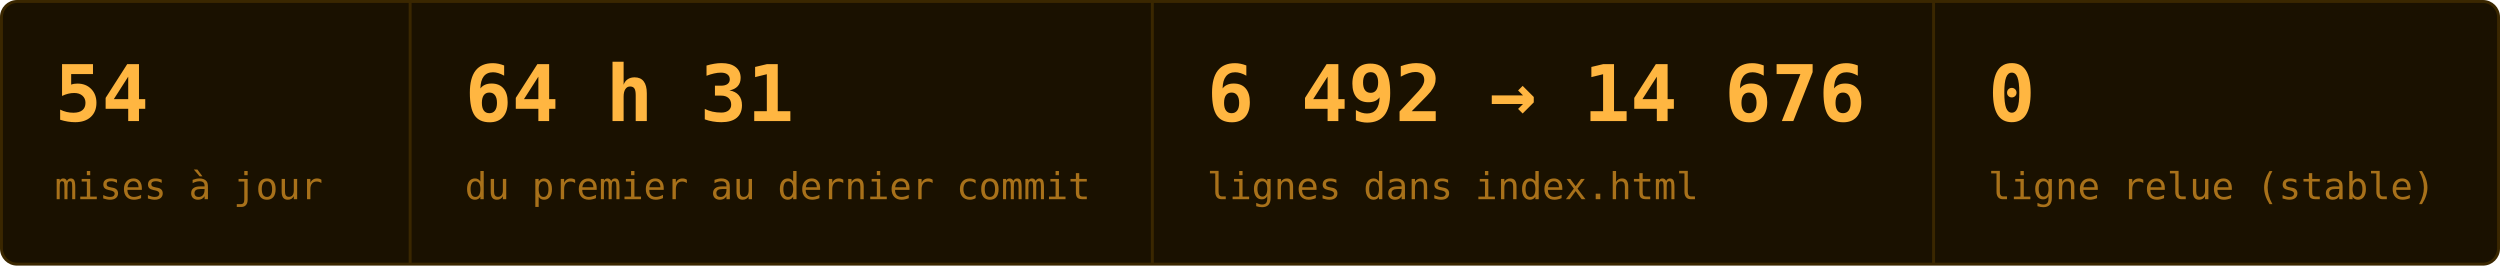
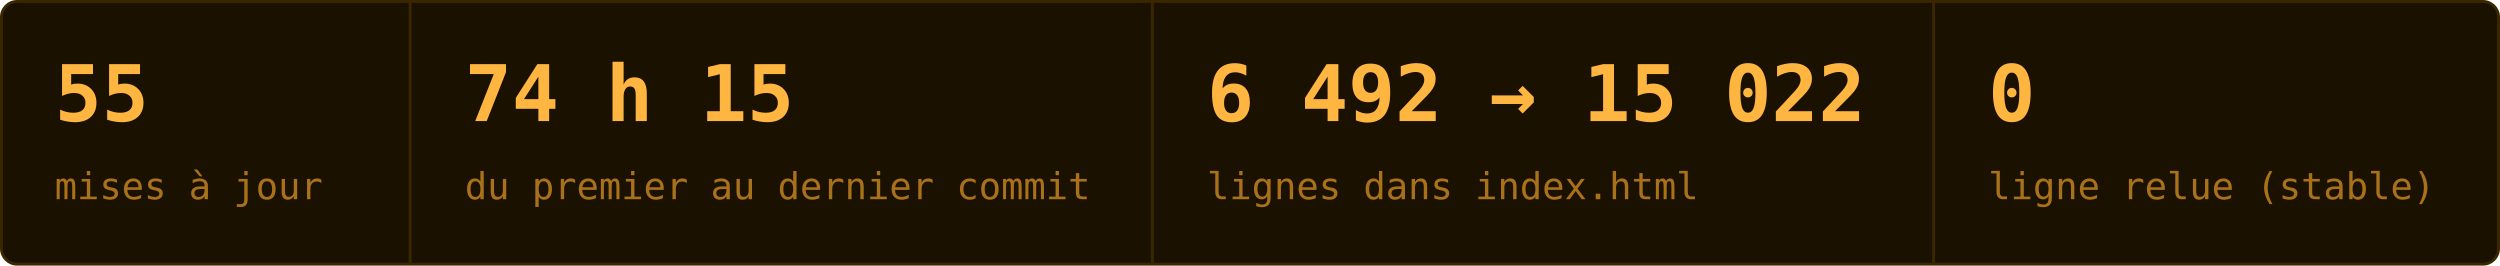
- <svg xmlns="http://www.w3.org/2000/svg" width="1280" height="136" viewBox="0 0 1280 136" role="img" aria-label="En chiffres : 54 mises à jour, 64 h 31 du premier au dernier commit, 6 492 → 14 676 lignes dans index.html, 0 ligne relue (stable)">
+ <svg xmlns="http://www.w3.org/2000/svg" width="1280" height="136" viewBox="0 0 1280 136" role="img" aria-label="En chiffres : 55 mises à jour, 74 h 15 du premier au dernier commit, 6 492 → 15 022 lignes dans index.html, 0 ligne relue (stable)">
  <rect x=".75" y=".75" width="1278.5" height="134.5" rx="8" fill="#1a1100" stroke="#3a2700" stroke-width="1.5" />
-   <text x="28.0" y="62" font-family="'JetBrains Mono', 'Cascadia Mono', Consolas, Menlo, 'DejaVu Sans Mono', monospace" font-size="40" font-weight="700" fill="#ffb641">54</text>
+   <text x="28.0" y="62" font-family="'JetBrains Mono', 'Cascadia Mono', Consolas, Menlo, 'DejaVu Sans Mono', monospace" font-size="40" font-weight="700" fill="#ffb641">55</text>
  <text x="28.0" y="102" font-family="'JetBrains Mono', 'Cascadia Mono', Consolas, Menlo, 'DejaVu Sans Mono', monospace" font-size="19" fill="#a8711a">mises à jour</text>
  <line x1="210.0" y1="1" x2="210.0" y2="135" stroke="#3a2700" stroke-width="1.5" />
-   <text x="238.0" y="62" font-family="'JetBrains Mono', 'Cascadia Mono', Consolas, Menlo, 'DejaVu Sans Mono', monospace" font-size="40" font-weight="700" fill="#ffb641">64 h 31</text>
+   <text x="238.0" y="62" font-family="'JetBrains Mono', 'Cascadia Mono', Consolas, Menlo, 'DejaVu Sans Mono', monospace" font-size="40" font-weight="700" fill="#ffb641">74 h 15</text>
  <text x="238.0" y="102" font-family="'JetBrains Mono', 'Cascadia Mono', Consolas, Menlo, 'DejaVu Sans Mono', monospace" font-size="19" fill="#a8711a">du premier au dernier commit</text>
  <line x1="590.0" y1="1" x2="590.0" y2="135" stroke="#3a2700" stroke-width="1.5" />
-   <text x="618.0" y="62" font-family="'JetBrains Mono', 'Cascadia Mono', Consolas, Menlo, 'DejaVu Sans Mono', monospace" font-size="40" font-weight="700" fill="#ffb641">6 492 → 14 676</text>
+   <text x="618.0" y="62" font-family="'JetBrains Mono', 'Cascadia Mono', Consolas, Menlo, 'DejaVu Sans Mono', monospace" font-size="40" font-weight="700" fill="#ffb641">6 492 → 15 022</text>
  <text x="618.0" y="102" font-family="'JetBrains Mono', 'Cascadia Mono', Consolas, Menlo, 'DejaVu Sans Mono', monospace" font-size="19" fill="#a8711a">lignes dans index.html</text>
  <line x1="990.0" y1="1" x2="990.0" y2="135" stroke="#3a2700" stroke-width="1.5" />
  <text x="1018.0" y="62" font-family="'JetBrains Mono', 'Cascadia Mono', Consolas, Menlo, 'DejaVu Sans Mono', monospace" font-size="40" font-weight="700" fill="#ffb641">0</text>
  <text x="1018.0" y="102" font-family="'JetBrains Mono', 'Cascadia Mono', Consolas, Menlo, 'DejaVu Sans Mono', monospace" font-size="19" fill="#a8711a">ligne relue (stable)</text>
</svg>
